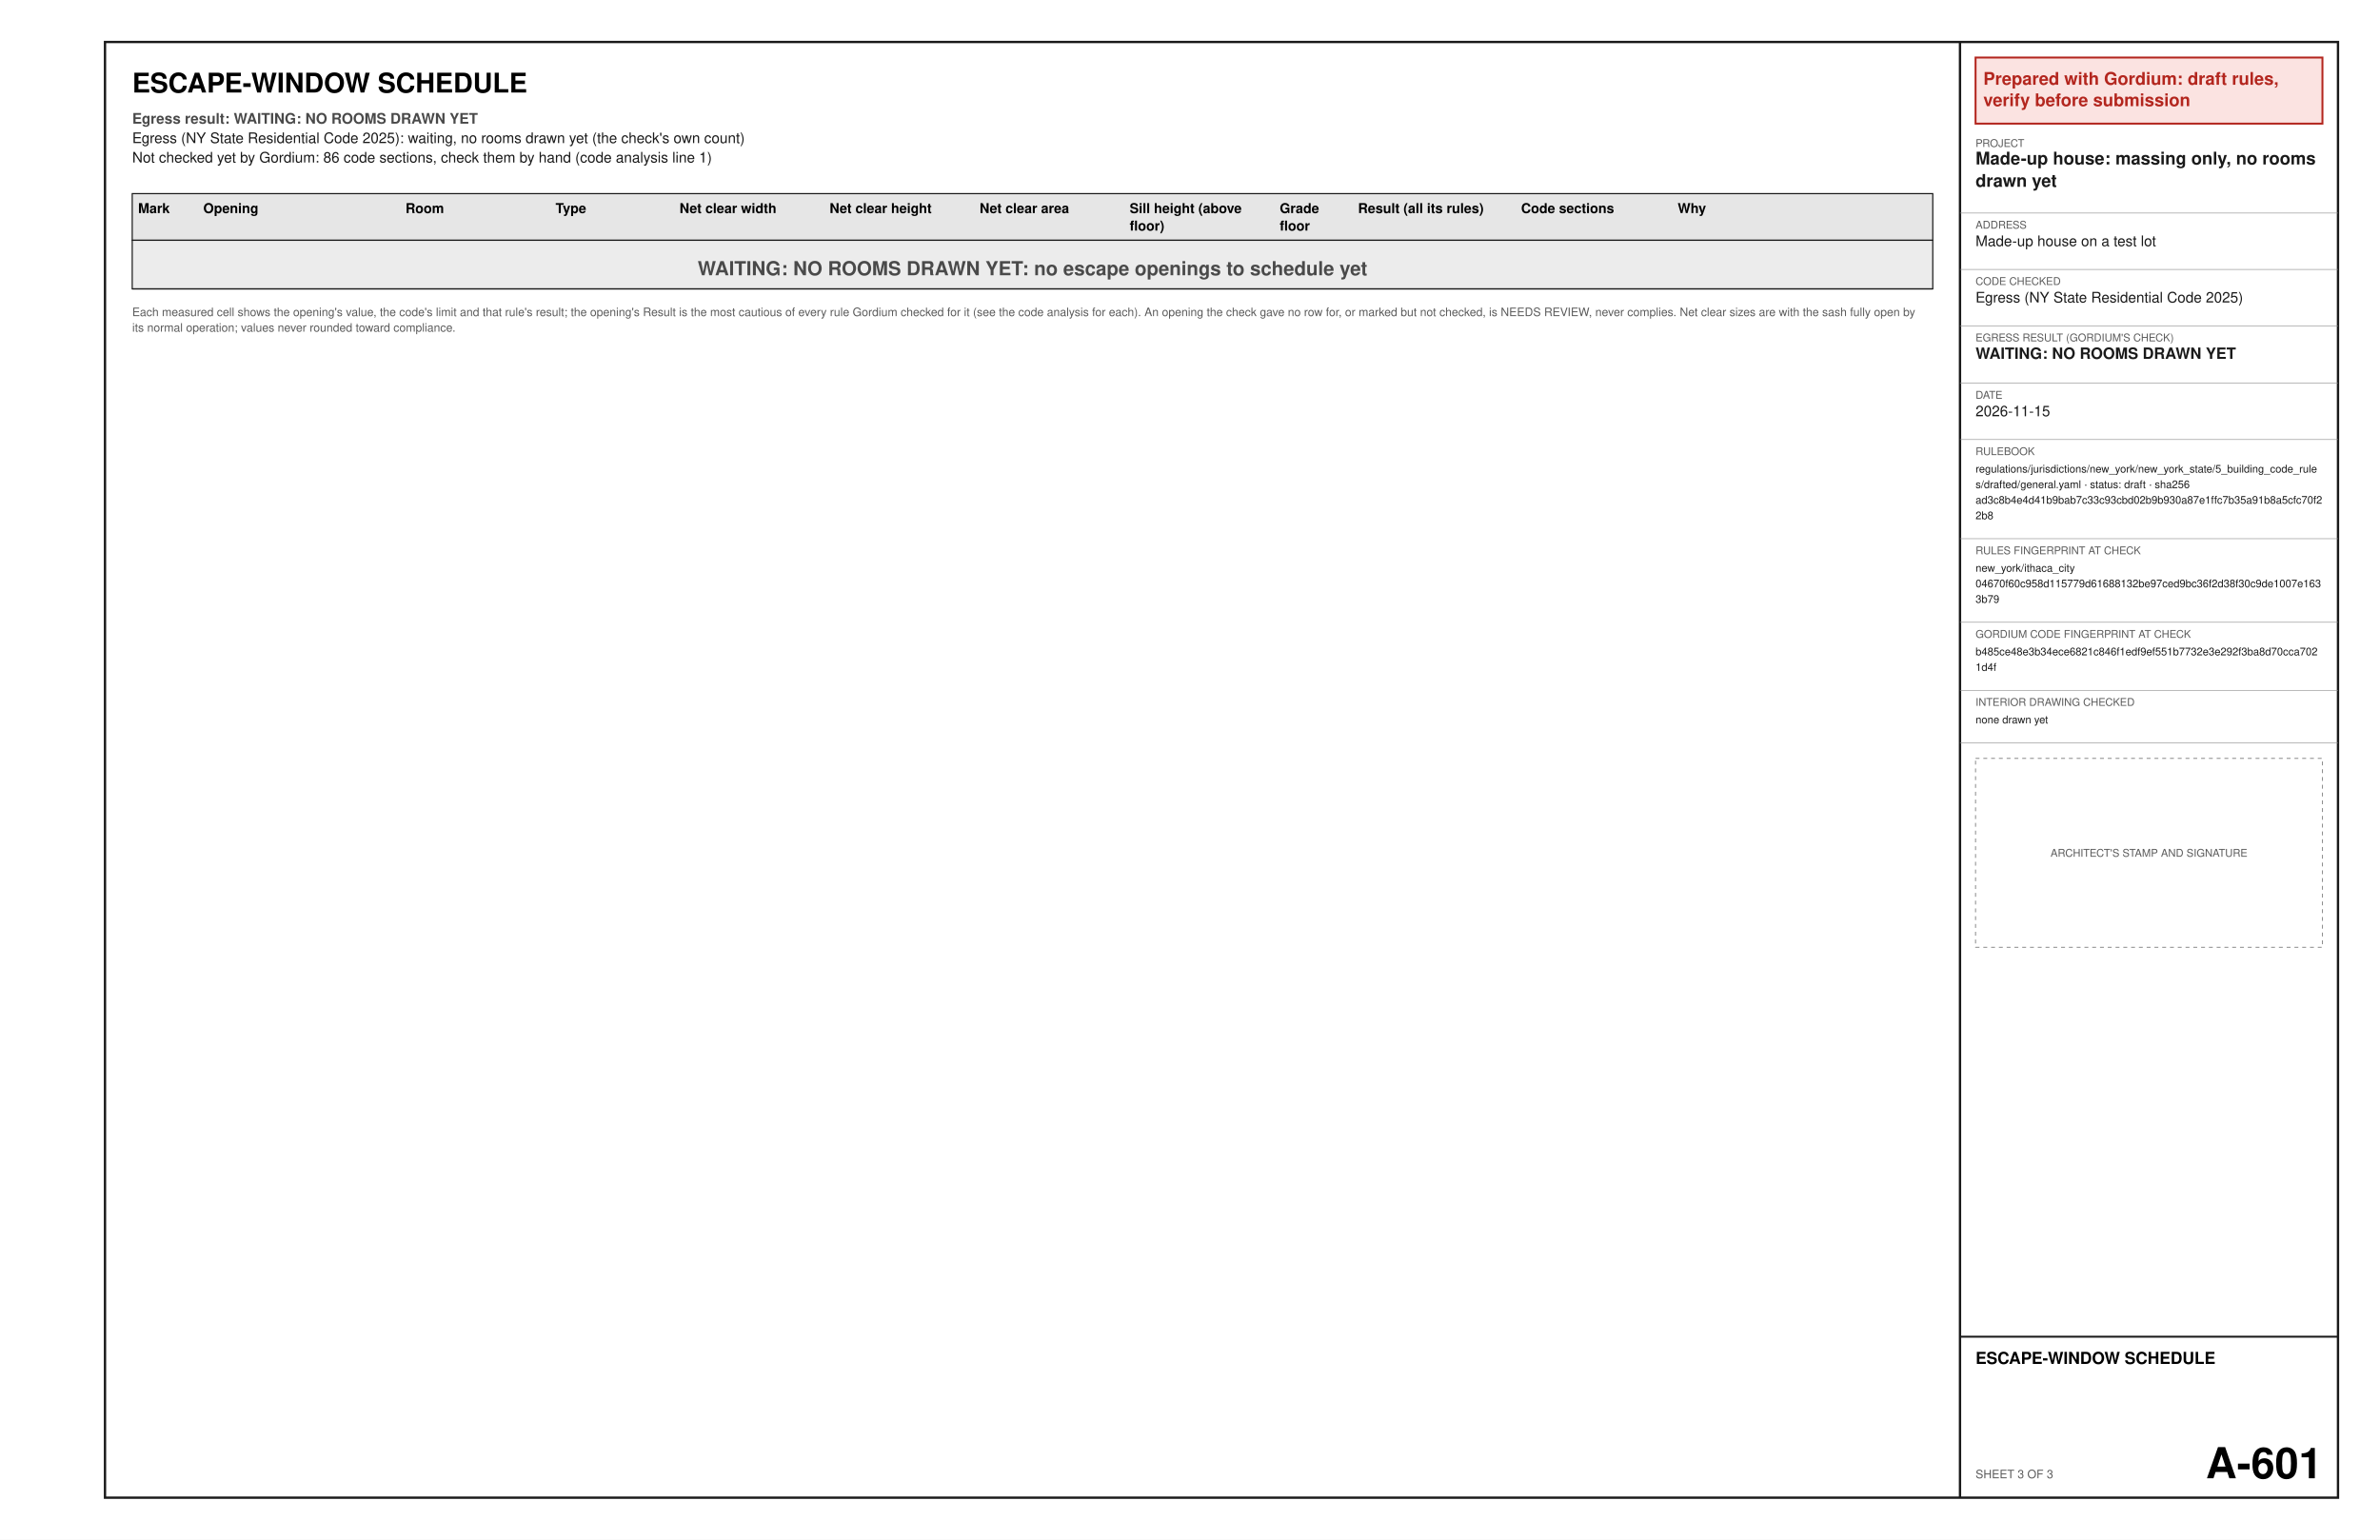
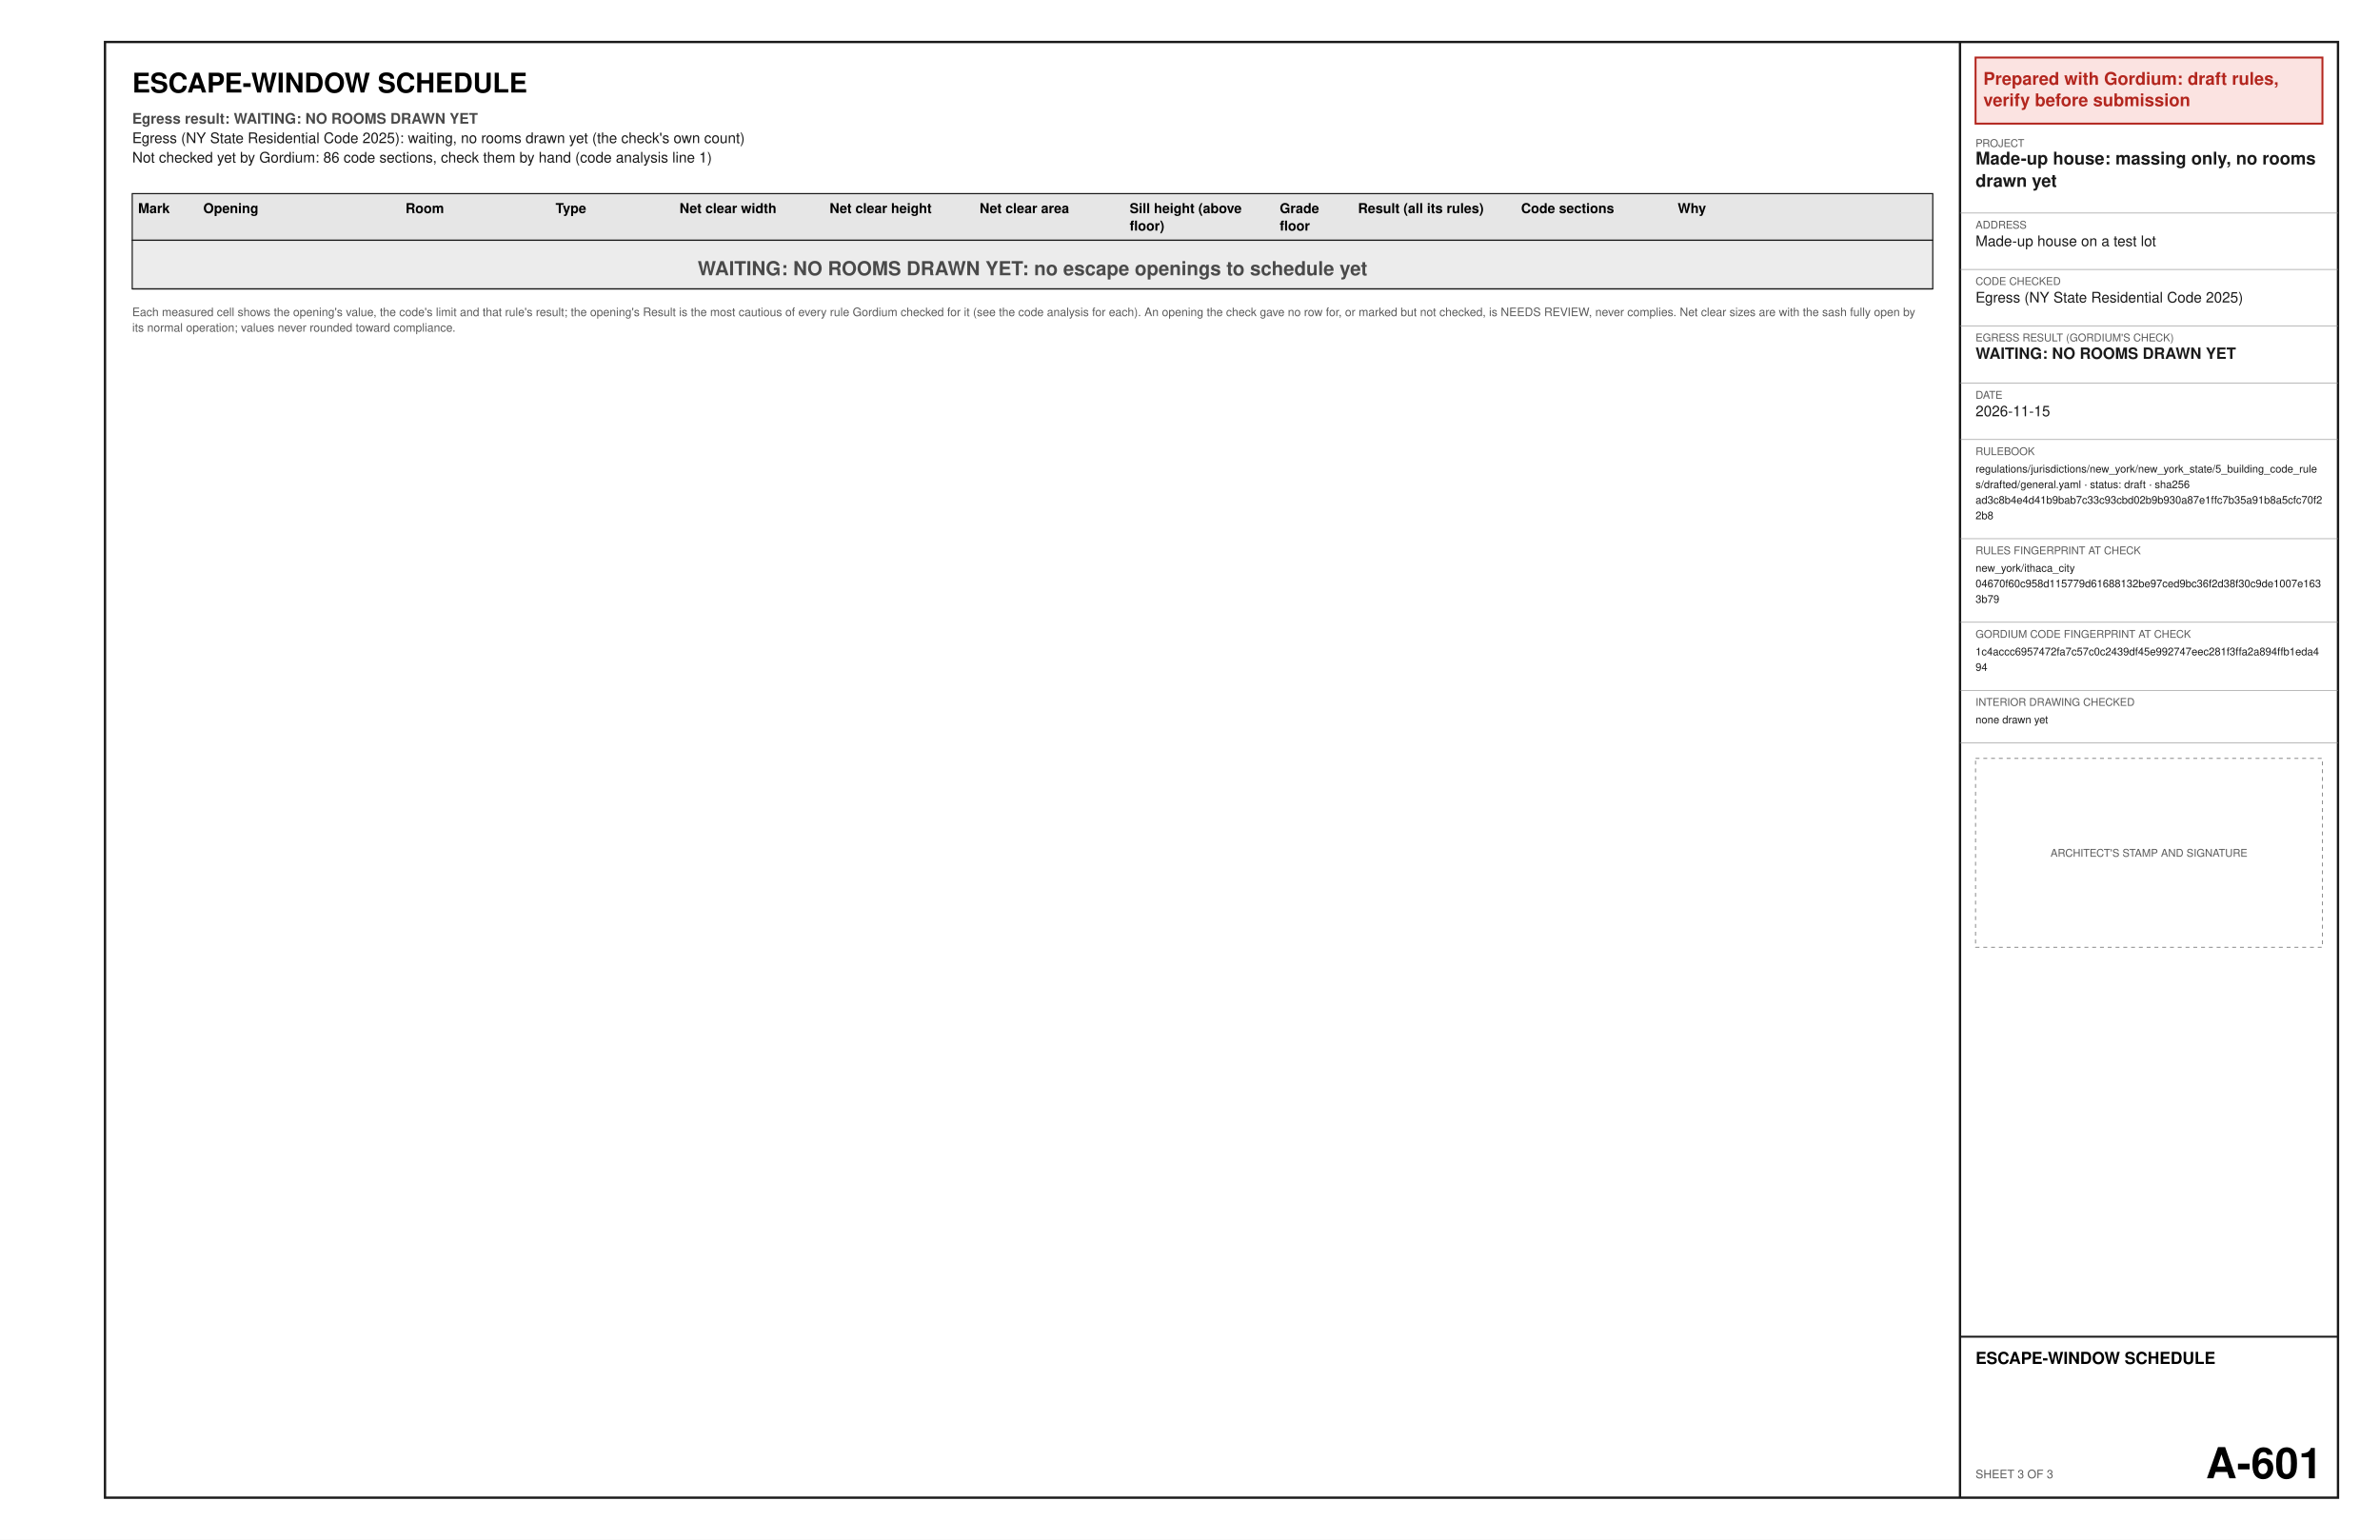
<svg xmlns="http://www.w3.org/2000/svg" width="17in" height="11in" viewBox="0 0 1224 792" font-family="Helvetica, Arial, sans-serif">
  <rect x="0" y="0" width="1224" height="792" fill="#ffffff" />
  <text x="68" y="47.6" font-size="14" font-weight="bold" text-anchor="start" fill="#000000" xml:space="preserve">ESCAPE-WINDOW SCHEDULE</text>
  <text x="68" y="63.6" font-size="7.5" font-weight="bold" text-anchor="start" fill="#4a4a4a" xml:space="preserve">Egress result: WAITING: NO ROOMS DRAWN YET</text>
  <text x="68" y="73.6" font-size="7.5" text-anchor="start" fill="#1a1a1a" xml:space="preserve">Egress (NY State Residential Code 2025): waiting, no rooms drawn yet (the check's own count)</text>
  <text x="68" y="83.6" font-size="7.5" text-anchor="start" fill="#1a1a1a" xml:space="preserve">Not checked yet by Gordium: 86 code sections, check them by hand (code analysis line 1)</text>
  <polygon points="68,99.6 994,99.6 994,123.6 68,123.6" fill="#e6e6e6" stroke="#1a1a1a" stroke-width="0.6" />
  <text x="71" y="109.6" font-size="7" font-weight="bold" text-anchor="start" fill="#000000" xml:space="preserve">Mark</text>
  <text x="104.55" y="109.6" font-size="7" font-weight="bold" text-anchor="start" fill="#000000" xml:space="preserve">Opening</text>
  <text x="208.56" y="109.6" font-size="7" font-weight="bold" text-anchor="start" fill="#000000" xml:space="preserve">Room</text>
  <text x="285.72" y="109.6" font-size="7" font-weight="bold" text-anchor="start" fill="#000000" xml:space="preserve">Type</text>
  <text x="349.47" y="109.6" font-size="7" font-weight="bold" text-anchor="start" fill="#000000" xml:space="preserve">Net clear width</text>
  <text x="426.64" y="109.6" font-size="7" font-weight="bold" text-anchor="start" fill="#000000" xml:space="preserve">Net clear height</text>
  <text x="503.8" y="109.6" font-size="7" font-weight="bold" text-anchor="start" fill="#000000" xml:space="preserve">Net clear area</text>
  <text x="580.97" y="109.6" font-size="7" font-weight="bold" text-anchor="start" fill="#000000" xml:space="preserve">Sill height (above</text>
  <text x="580.97" y="118.6" font-size="7" font-weight="bold" text-anchor="start" fill="#000000" xml:space="preserve">floor)</text>
  <text x="658.14" y="109.6" font-size="7" font-weight="bold" text-anchor="start" fill="#000000" xml:space="preserve">Grade</text>
  <text x="658.14" y="118.6" font-size="7" font-weight="bold" text-anchor="start" fill="#000000" xml:space="preserve">floor</text>
  <text x="698.4" y="109.6" font-size="7" font-weight="bold" text-anchor="start" fill="#000000" xml:space="preserve">Result (all its rules)</text>
  <text x="782.28" y="109.6" font-size="7" font-weight="bold" text-anchor="start" fill="#000000" xml:space="preserve">Code sections</text>
  <text x="862.8" y="109.6" font-size="7" font-weight="bold" text-anchor="start" fill="#000000" xml:space="preserve">Why</text>
  <polygon points="68,123.6 994,123.6 994,148.6 68,148.6" fill="#ececec" stroke="#1a1a1a" stroke-width="0.6" />
  <text x="531" y="141.6" font-size="10" font-weight="bold" text-anchor="middle" fill="#4a4a4a" xml:space="preserve">WAITING: NO ROOMS DRAWN YET: no escape openings to schedule yet</text>
  <line x1="68" y1="148.6" x2="994" y2="148.6" stroke="#1a1a1a" stroke-width="0.6" />
  <text x="68" y="162.6" font-size="6" text-anchor="start" fill="#5a5a5a" xml:space="preserve">Each measured cell shows the opening's value, the code's limit and that rule's result; the opening's Result is the most cautious of every rule Gordium checked for it (see the code analysis for each). An opening the check gave no row for, or marked but not checked, is NEEDS REVIEW, never complies. Net clear sizes are with the sash fully open by</text>
  <text x="68" y="170.6" font-size="6" text-anchor="start" fill="#5a5a5a" xml:space="preserve">its normal operation; values never rounded toward compliance.</text>
  <polygon points="54,21.6 1202.4,21.6 1202.4,770.4 54,770.4" fill="none" stroke="#1a1a1a" stroke-width="1.2" />
  <line x1="1008" y1="21.6" x2="1008" y2="770.4" stroke="#1a1a1a" stroke-width="1.2" />
  <polygon points="1016,29.6 1194.4,29.6 1194.4,63.6 1016,63.6" fill="#fbe3e1" stroke="#b3261e" stroke-width="1" />
  <text x="1020" y="43.6" font-size="9" font-weight="bold" text-anchor="start" fill="#b3261e" xml:space="preserve">Prepared with Gordium: draft rules,</text>
  <text x="1020" y="54.6" font-size="9" font-weight="bold" text-anchor="start" fill="#b3261e" xml:space="preserve">verify before submission</text>
  <text x="1016" y="75.6" font-size="5.5" text-anchor="start" fill="#5a5a5a" xml:space="preserve">PROJECT</text>
  <text x="1016" y="84.6" font-size="9" font-weight="bold" text-anchor="start" fill="#1a1a1a" xml:space="preserve">Made-up house: massing only, no rooms</text>
  <text x="1016" y="96.1" font-size="9" font-weight="bold" text-anchor="start" fill="#1a1a1a" xml:space="preserve">drawn yet</text>
  <line x1="1008" y1="109.6" x2="1202.4" y2="109.6" stroke="#8c8c8c" stroke-width="0.3" />
  <text x="1016" y="117.6" font-size="5.5" text-anchor="start" fill="#5a5a5a" xml:space="preserve">ADDRESS</text>
  <text x="1016" y="126.6" font-size="7.5" text-anchor="start" fill="#1a1a1a" xml:space="preserve">Made-up house on a test lot</text>
  <line x1="1008" y1="138.6" x2="1202.4" y2="138.6" stroke="#8c8c8c" stroke-width="0.3" />
  <text x="1016" y="146.6" font-size="5.5" text-anchor="start" fill="#5a5a5a" xml:space="preserve">CODE CHECKED</text>
  <text x="1016" y="155.6" font-size="7.5" text-anchor="start" fill="#1a1a1a" xml:space="preserve">Egress (NY State Residential Code 2025)</text>
  <line x1="1008" y1="167.6" x2="1202.4" y2="167.6" stroke="#8c8c8c" stroke-width="0.3" />
  <text x="1016" y="175.6" font-size="5.5" text-anchor="start" fill="#5a5a5a" xml:space="preserve">EGRESS RESULT (GORDIUM'S CHECK)</text>
  <text x="1016" y="184.6" font-size="8" font-weight="bold" text-anchor="start" fill="#1a1a1a" xml:space="preserve">WAITING: NO ROOMS DRAWN YET</text>
  <line x1="1008" y1="197.1" x2="1202.4" y2="197.1" stroke="#8c8c8c" stroke-width="0.3" />
  <text x="1016" y="205.1" font-size="5.5" text-anchor="start" fill="#5a5a5a" xml:space="preserve">DATE</text>
  <text x="1016" y="214.1" font-size="7.5" text-anchor="start" fill="#1a1a1a" xml:space="preserve">2026-11-15</text>
  <line x1="1008" y1="226.1" x2="1202.4" y2="226.1" stroke="#8c8c8c" stroke-width="0.3" />
  <text x="1016" y="234.1" font-size="5.5" text-anchor="start" fill="#5a5a5a" xml:space="preserve">RULEBOOK</text>
  <text x="1016" y="243.1" font-size="5.5" text-anchor="start" fill="#1a1a1a" xml:space="preserve">regulations/jurisdictions/new_york/new_york_state/5_building_code_rule</text>
  <text x="1016" y="251.1" font-size="5.5" text-anchor="start" fill="#1a1a1a" xml:space="preserve">s/drafted/general.yaml · status: draft · sha256</text>
  <text x="1016" y="259.1" font-size="5.5" text-anchor="start" fill="#1a1a1a" xml:space="preserve">ad3c8b4e4d41b9bab7c33c93cbd02b9b930a87e1ffc7b35a91b8a5cfc70f2</text>
  <text x="1016" y="267.1" font-size="5.5" text-anchor="start" fill="#1a1a1a" xml:space="preserve">2b8</text>
  <line x1="1008" y1="277.1" x2="1202.4" y2="277.1" stroke="#8c8c8c" stroke-width="0.3" />
  <text x="1016" y="285.1" font-size="5.5" text-anchor="start" fill="#5a5a5a" xml:space="preserve">RULES FINGERPRINT AT CHECK</text>
  <text x="1016" y="294.1" font-size="5.5" text-anchor="start" fill="#1a1a1a" xml:space="preserve">new_york/ithaca_city</text>
  <text x="1016" y="302.1" font-size="5.5" text-anchor="start" fill="#1a1a1a" xml:space="preserve">04670f60c958d115779d61688132be97ced9bc36f2d38f30c9de1007e163</text>
  <text x="1016" y="310.1" font-size="5.5" text-anchor="start" fill="#1a1a1a" xml:space="preserve">3b79</text>
  <line x1="1008" y1="320.1" x2="1202.4" y2="320.1" stroke="#8c8c8c" stroke-width="0.3" />
  <text x="1016" y="328.1" font-size="5.5" text-anchor="start" fill="#5a5a5a" xml:space="preserve">GORDIUM CODE FINGERPRINT AT CHECK</text>
-   <text x="1016" y="337.1" font-size="5.5" text-anchor="start" fill="#1a1a1a" xml:space="preserve">b485ce48e3b34ece6821c846f1edf9ef551b7732e3e292f3ba8d70cca702</text>
-   <text x="1016" y="345.1" font-size="5.5" text-anchor="start" fill="#1a1a1a" xml:space="preserve">1d4f</text>
+   <text x="1016" y="337.1" font-size="5.5" text-anchor="start" fill="#1a1a1a" xml:space="preserve">1c4accc6957472fa7c57c0c2439df45e992747eec281f3ffa2a894ffb1eda4</text>
+   <text x="1016" y="345.1" font-size="5.5" text-anchor="start" fill="#1a1a1a" xml:space="preserve">94</text>
  <line x1="1008" y1="355.1" x2="1202.4" y2="355.1" stroke="#8c8c8c" stroke-width="0.3" />
  <text x="1016" y="363.1" font-size="5.5" text-anchor="start" fill="#5a5a5a" xml:space="preserve">INTERIOR DRAWING CHECKED</text>
  <text x="1016" y="372.1" font-size="5.5" text-anchor="start" fill="#1a1a1a" xml:space="preserve">none drawn yet</text>
  <line x1="1008" y1="382.1" x2="1202.4" y2="382.1" stroke="#8c8c8c" stroke-width="0.3" />
  <polygon points="1016,390.1 1194.4,390.1 1194.4,487.3 1016,487.3" fill="none" stroke="#8c8c8c" stroke-width="0.5" stroke-dasharray="2 2" />
  <text x="1105.2" y="440.7" font-size="5.5" text-anchor="middle" fill="#5a5a5a" xml:space="preserve">ARCHITECT'S STAMP AND SIGNATURE</text>
  <line x1="1008" y1="687.6" x2="1202.4" y2="687.6" stroke="#1a1a1a" stroke-width="1" />
  <text x="1016" y="701.6" font-size="8.5" font-weight="bold" text-anchor="start" fill="#000000" xml:space="preserve">ESCAPE-WINDOW SCHEDULE</text>
  <text x="1016" y="760.4" font-size="6" text-anchor="start" fill="#5a5a5a" xml:space="preserve">SHEET 3 OF 3</text>
  <text x="1194.4" y="760.4" font-size="22" font-weight="bold" text-anchor="end" fill="#000000" xml:space="preserve">A-601</text>
</svg>
